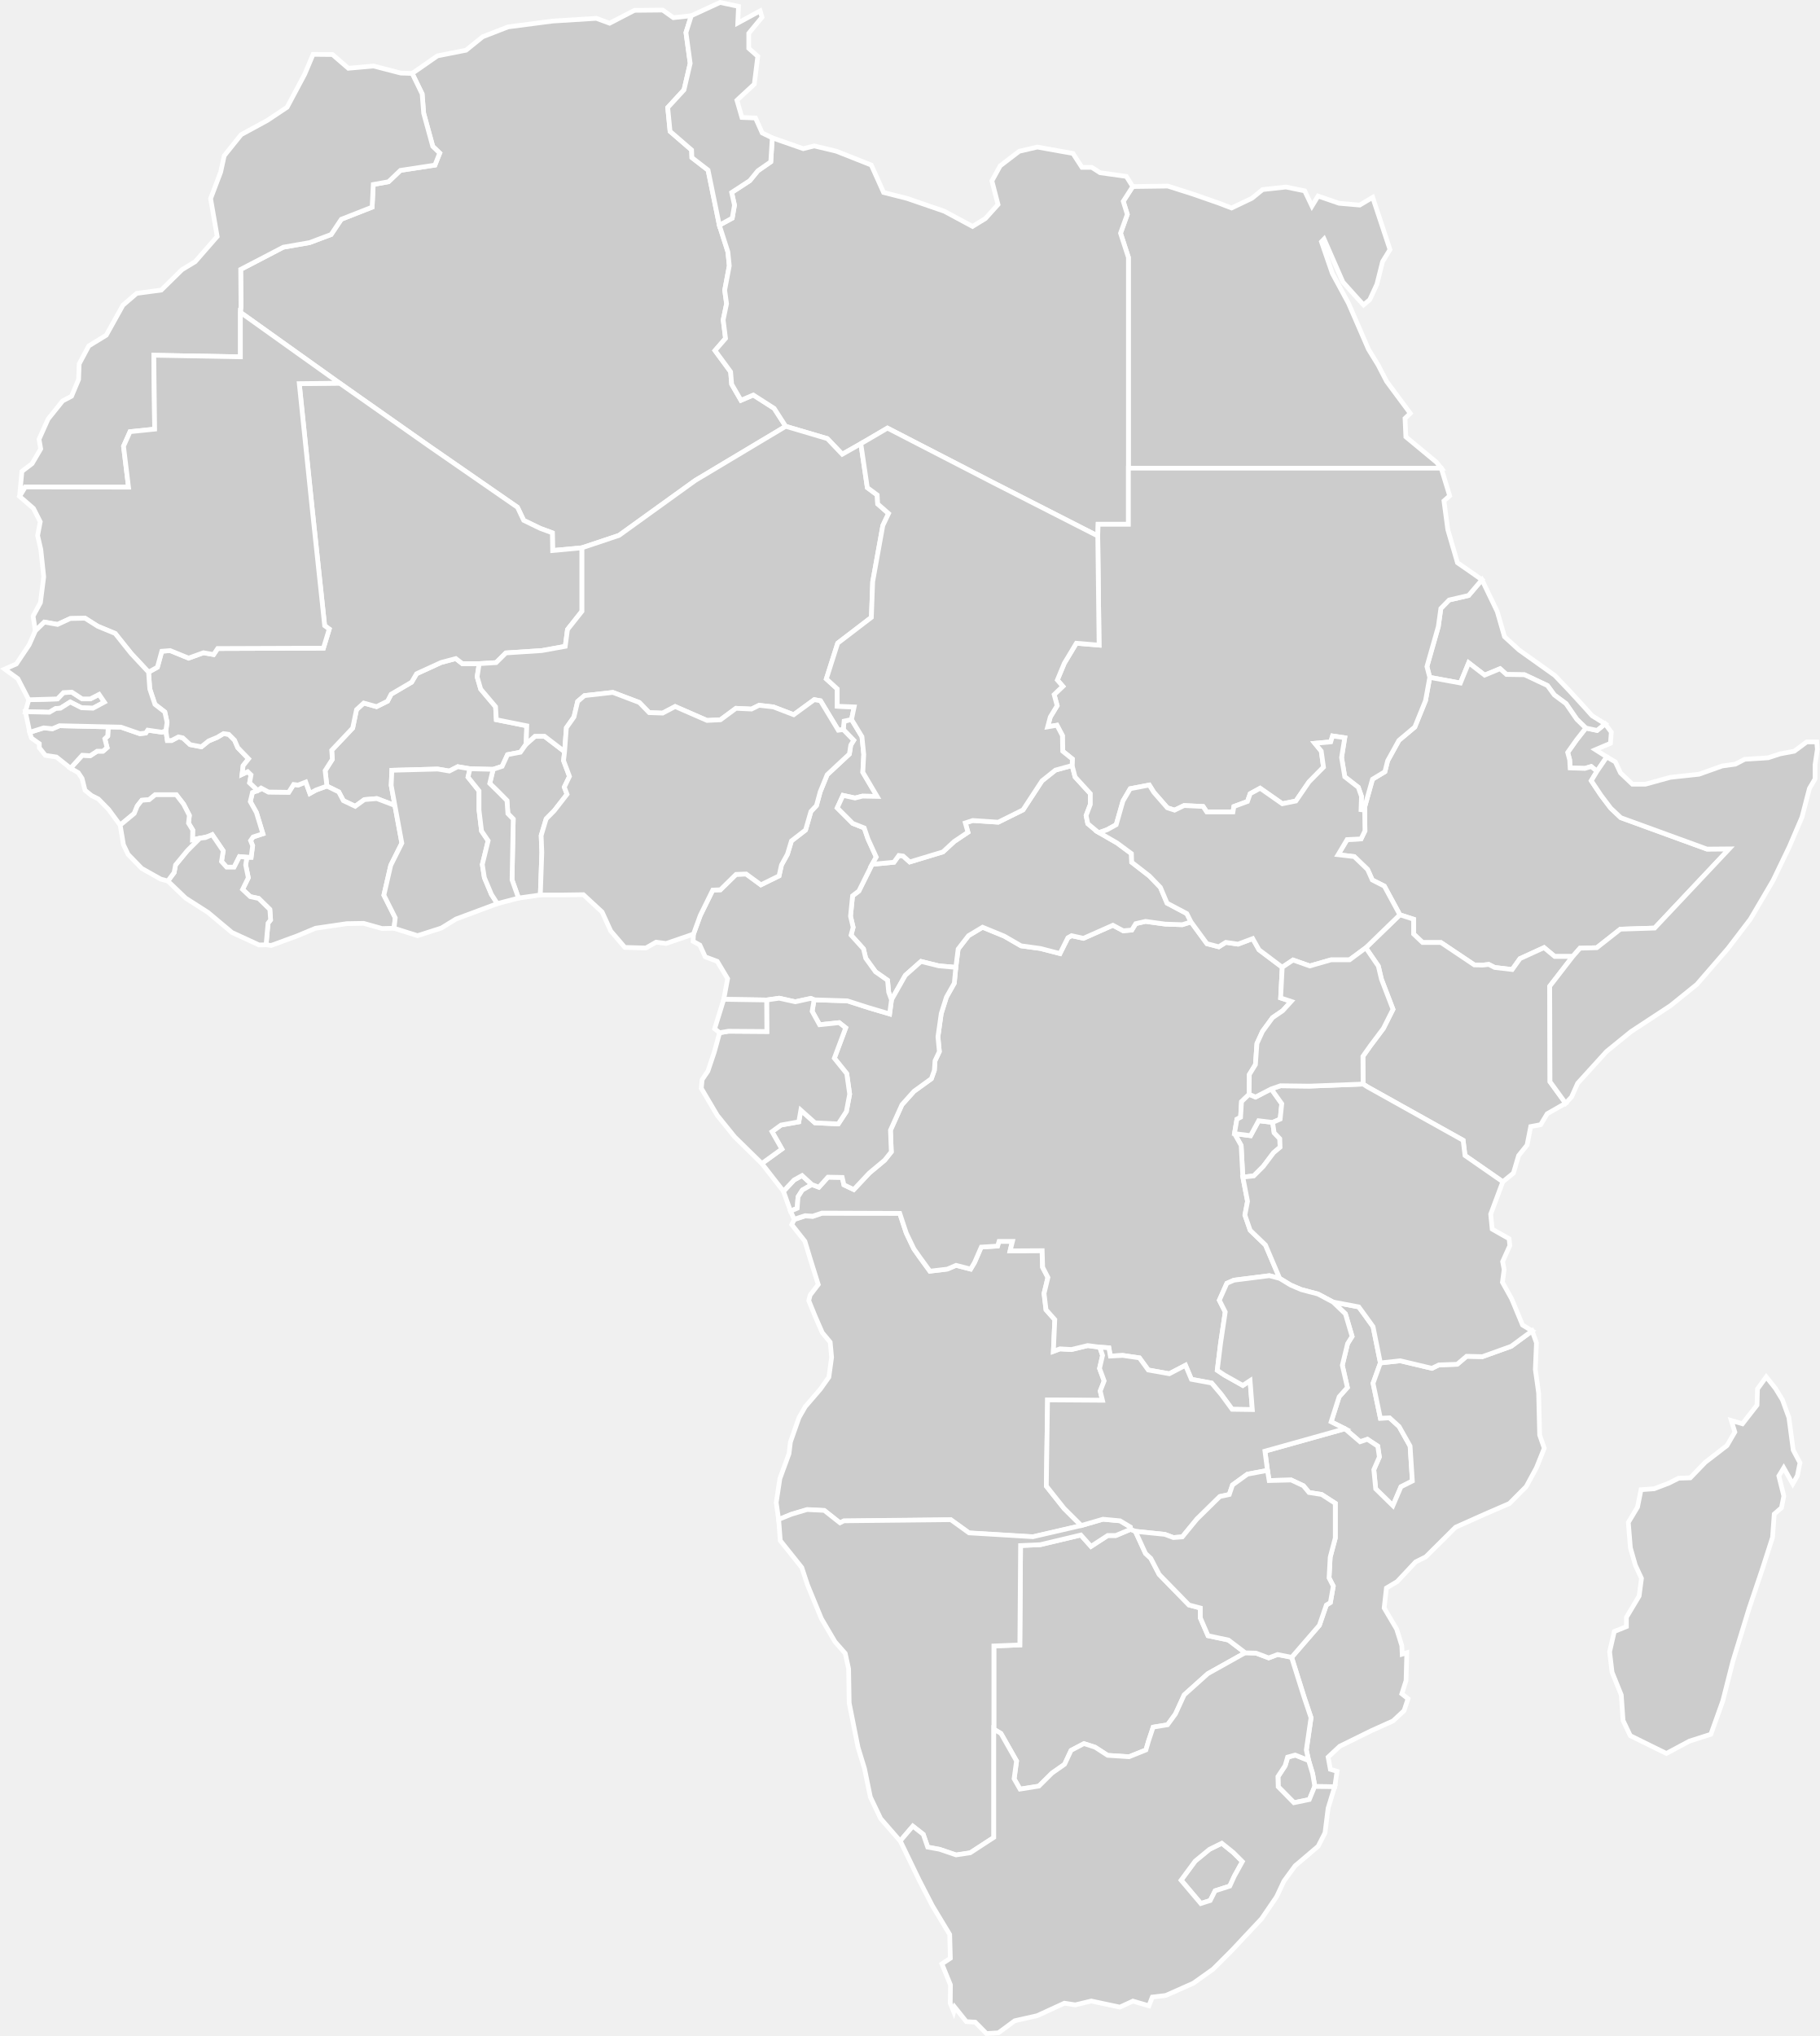
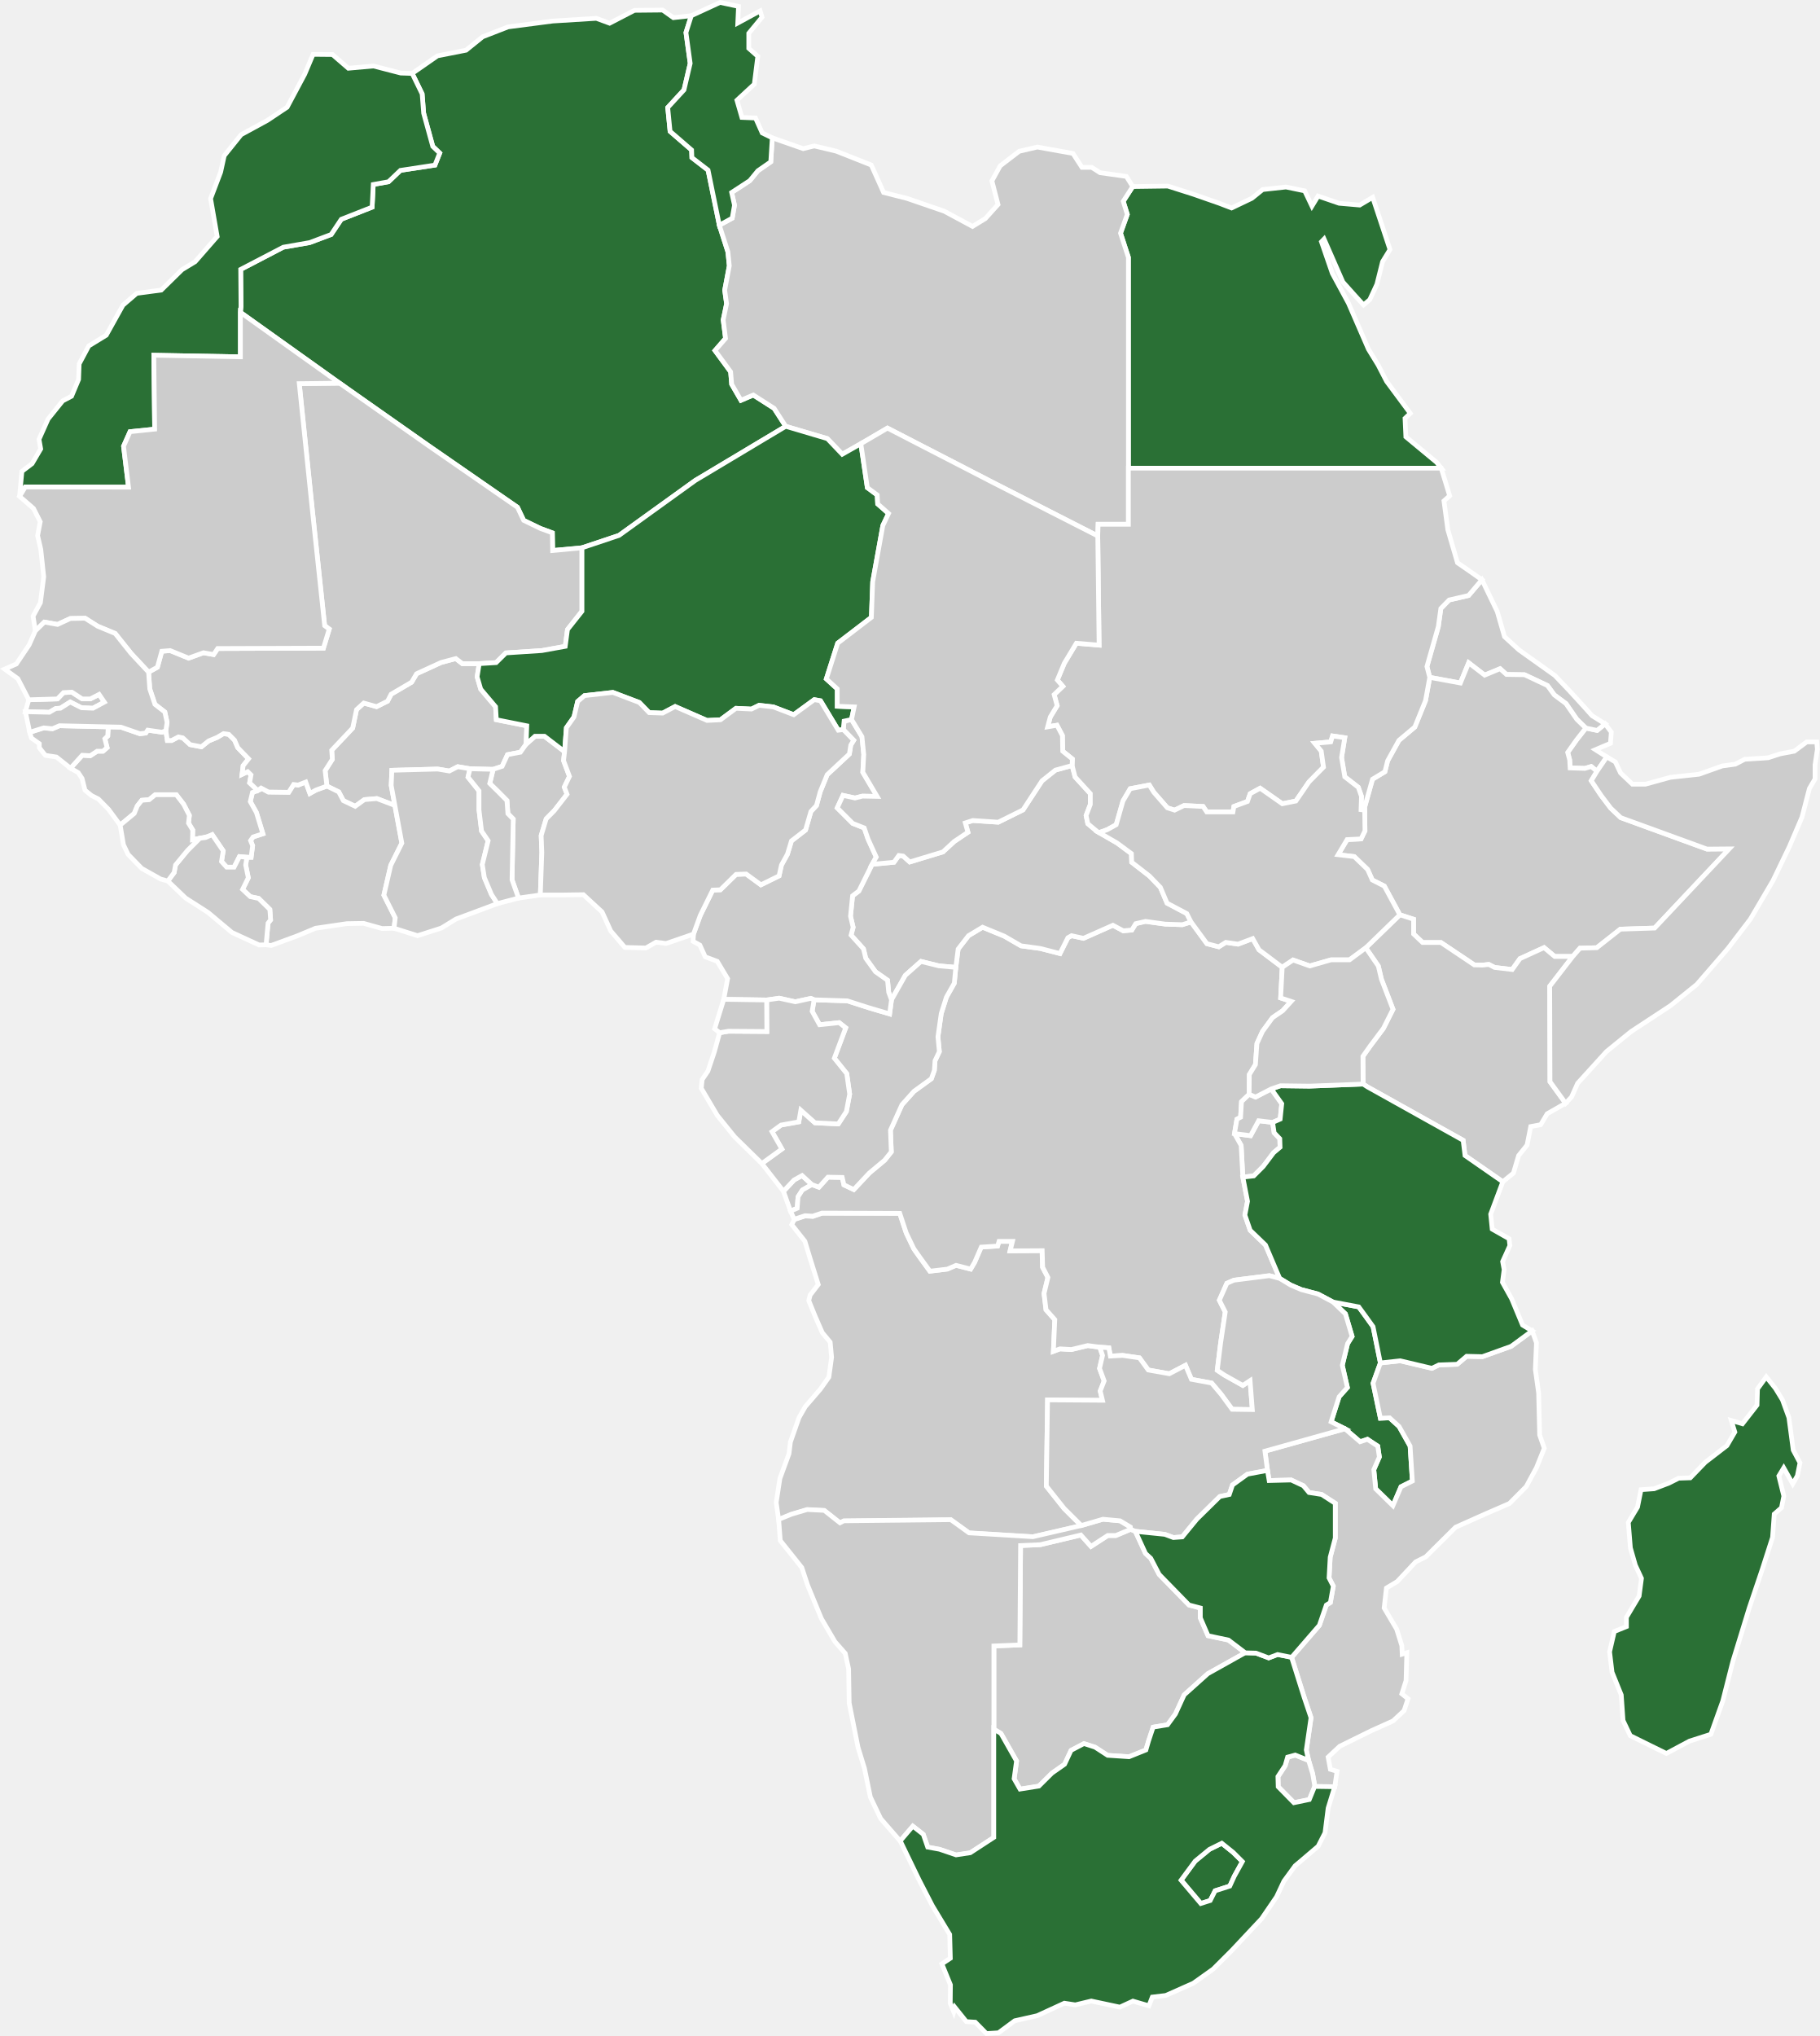
<svg xmlns="http://www.w3.org/2000/svg" id="Layer_2" data-name="Layer 2" viewBox="0 0 193.55 216.53">
  <defs>
    <style>
      .cls-1 {
        fill: #ccc;
        stroke: #fff;
        stroke-width: .5px;
+       }
+       .dinosaurs {
+         fill: #2a7035;
      }
    </style>
  </defs>
  <g id="Layer_1-2" data-name="Layer 1">
    <g>
      <path id="AO" class="cls-1" d="M95.7,129.04l.69,2.09.8,1.68.64.91,1.07,1.47,1.85-.23.93-.4,1.55.4.42-.7.7-1.64,1.74-.11.15-.49h1.43s-.24,1-.24,1l3.4-.02.05,1.77.57,1.09-.41,1.7.21,1.74.94,1.05-.15,3.37.69-.26,1.22.07,1.74-.42,1.28.17.3.88-.32,1.38.49,1.34-.42,1.07.24.99-5.84-.04-.13,9.16,1.89,2.38,1.83,1.82-5.15,1.19-6.79-.41-1.94-1.4-11.37.13-.42.21-1.67-1.32-1.82-.09-1.68.5-1.35.56-.26-1.83.39-2.55.97-2.65.15-1.24.91-2.59.67-1.17,1.61-1.87.9-1.27.29-2.11-.15-1.61-.84-1.01-.75-1.72-.69-1.69.15-.59.86-1.12-.85-2.72-.57-1.88-1.4-1.77.27-.54,1.16-.38.81.05.98-.34h8.27ZM84.79,128.5l-.71.3-.75-2.1,1.13-1.21.85-.47,1.05.96-1.02.59-.46.72-.09,1.21Z" />
      <path id="BF" class="cls-1" d="M42,85.66l-1.92-.73-1.32.11-.98.71-1.26-.6-.49-.93-1.26-.62-.19-1.64.77-1.21-.07-.96,2.23-2.36.41-1.96.77-.7,1.36.38,1.17-.58.38-.74,2.18-1.28.53-.9,2.62-1.2,1.55-.41.7.55h1.79s-.22,1.39-.22,1.39l.38,1.31,1.58,1.87.08,1.38,3.24.65-.07,1.95-.61.86-1.37.26-.57,1.24-.96.32-2.46-.06-1.3-.22-.9.46-1.24-.21-4.87.13-.07,1.61.39,2.13Z" />
      <path id="BI" class="cls-1" d="M132.19,125.19l-.18-3.37-.71-1.26,1.71.22.86-1.59,1.49.18.16,1.1.6.63.03.91-.69.58-1.1,1.46-1.01,1.01-1.16.13Z" />
      <path id="BJ" class="cls-1" d="M57.47,95.18l-2.32.33-.69-1.94.13-6.46-.57-.58-.1-1.39-.98-.99-.85-.83.36-1.5.96-.32.57-1.24,1.37-.26.61-.86.94-.83h1.01s2.14,1.63,2.14,1.63l-.11.95.63,1.68-.55,1.14.29.76-1.36,1.75-.86.87-.53,1.77.07,1.79-.16,4.53Z" />
      <path id="BW" class="cls-1" d="M121.84,165.21l.56.52.89,1.71,3.17,3.25,1.2.32v1.05s.83,1.9.83,1.9l2.17.46,1.79,1.36-3.97,2.22-2.52,2.26-.93,2.03-.84,1.15-1.53.25-.49,1.47-.29.96-1.79.72-2.28-.15-1.34-.86-1.18-.38-1.37.72-.69,1.48-1.33.93-1.4,1.39-2.01.32-.62-1.09.26-1.9-1.67-2.93-.75-.46v-8.86l2.76-.11.08-10.57,2.09-.09,4.32-1.03,1.08,1.21,1.78-1.15h.86s1.58-.67,1.58-.67l.5.22,1.08,2.35Z" />
      <path id="CD" class="cls-1" d="M136.38,102.87l-.17,3.26,1.12.37-.9.99-1.08.74-1.07,1.46-.59,1.29-.16,2.24-.65,1.06-.02,2.1-.81.78-.1,1.66-.39.21-.26,1.53.71,1.26.18,3.37.5,2.57-.28,1.46.56,1.62,1.63,1.57,1.51,3.55-1.1-.29-3.77.48-.75.33-.8,1.8.63,1.25-.5,3.35-.35,2.85.76.51,1.96,1.1.77-.51.24,3.08-2.15-.03-1.15-1.57-1.03-1.22-2.15-.4-.63-1.49-1.72.9-2.24-.4-.94-1.29-1.78-.26-1.31.07-.16-.88-.97-.07-1.28-.17-1.73.42-1.22-.07-.7.26.15-3.37-.93-1.05-.21-1.73.41-1.7-.56-1.09-.05-1.76-3.41.02.25-1.01h-1.43s-.15.5-.15.5l-1.74.11-.71,1.63-.42.71-1.55-.4-.92.4-1.86.22-1.07-1.47-.64-.91-.81-1.68-.69-2.09-8.27-.03-.99.33-.81-.05-1.16.38-.39-.87.71-.3.09-1.22.46-.72,1.02-.58.74.28.96-1.07,1.52.03.18.79,1.05.5,1.65-1.76,1.63-1.36.71-.89-.09-2.3,1.22-2.71,1.28-1.43,1.85-1.34.32-.89.07-1.02.46-.97-.15-1.58.35-2.47.55-1.74.84-1.49.16-1.68.25-1.95,1.1-1.42,1.5-.9,2.31.95,1.78,1.03,2.05.28,2.09.54.84-1.68.39-.22,1.27.28,3.13-1.39,1.1.59.91-.08.42-.68,1.04-.24,2.11.29,1.8.06.93-.29,1.69,2.31,1.26.33.75-.47,1.3.19,1.56-.59.67,1.19,2.47,1.86Z" />
      <path id="CF" class="cls-1" d="M92.76,91.92l2.32-.22.52-.72.46.06.7.63,3.53-1.07,1.19-1.1,1.47-.99-.28-.99.79-.26,2.71.18,2.64-1.31,2.02-3.09,1.43-1.14,1.77-.49.32,1.22,1.62,1.77v1.15l-.45,1.18.18.87.97.81,2.14,1.24,1.53,1.13.03.92,1.88,1.46,1.17,1.21.71,1.68,2.1,1.11.45.89-.93.29-1.8-.06-2.11-.29-1.04.24-.42.68-.91.08-1.1-.59-3.13,1.39-1.27-.28-.39.22-.84,1.68-2.09-.54-2.05-.28-1.78-1.03-2.31-.95-1.5.9-1.1,1.42-.25,1.95-1.8-.16-1.9-.47-1.67,1.48-1.47,2.6-.3-.81-.12-1.27-1.28-.9-1.04-1.44-.24-1-1.32-1.46.22-.83-.28-1.18.22-2.17.67-.51,1.41-2.84Z" />
      <path id="CG" class="cls-1" d="M86.36,125.98l-1.05-.96-.85.47-1.13,1.2-2.3-2.95,2.13-1.54-1.05-1.85.96-.7,1.89-.34.22-1.24,1.5,1.34,2.48.12.86-1.32.35-1.85-.31-2.18-1.32-1.64,1.21-3.23-.7-.55-2.08.22-.79-1.43.21-1.22,3.53.11,2.27.73,2.23.66.2-1.5,1.47-2.6,1.67-1.48,1.9.47,1.8.16-.16,1.68-.84,1.49-.55,1.74-.35,2.47.15,1.58-.46.97-.07,1.02-.32.89-1.85,1.34-1.28,1.43-1.22,2.71.09,2.3-.71.89-1.63,1.36-1.65,1.76-1.05-.5-.18-.79-1.52-.03-.96,1.07-.74-.28Z" />
      <path id="CI" class="cls-1" d="M41.91,98.72l-1.27.03-1.96-.55-1.79.03-3.33.49-1.94.81-2.78,1.02-.54-.07.21-2.3.27-.35-.08-1.11-1.19-1.17-.89-.19-.82-.77.61-1.24-.28-1.36.13-.82h.45l.16-1.23-.22-.54.27-.39,1.04-.34-.69-2.26-.65-1.16.23-.97.56-.21.36-.26.78.42,2.16.03.52-.83.48.06.81-.32.44,1.21.65-.36,1.16-.42,1.26.62.49.93,1.26.6.98-.71,1.32-.11,1.92.73.74,4.01-1.18,2.36-.73,3.17,1.21,2.41-.13,1.11Z" />
      <path id="CM" class="cls-1" d="M86.59,106.33l-.35-.15-1.66.36-1.71-.38-1.33.19-4.56-.07.41-2.2-1.1-1.84-1.28-.48-.57-1.25-.72-.4.04-.77.72-1.98,1.33-2.7.81-.03,1.67-1.64,1.07-.04,1.57,1.15,1.93-.95.26-1.16.63-1.14.43-1.42,1.5-1.16.57-1.97.59-.63.4-1.47.74-1.81,2.36-2.2.15-.95.31-.51-1.11-1.14.09-.9.79-.17,1.11,1.83.19,1.89-.1,1.89,1.52,2.57-1.56-.03-.79.2-1.28-.28-.61,1.33,1.65,1.65,1.22.48.4,1.17.88,1.93-.44.77-1.41,2.84-.67.51-.22,2.17.28,1.18-.22.83,1.32,1.46.24,1,1.04,1.44,1.28.9.12,1.27.3.81-.2,1.5-2.23-.66-2.27-.73-3.53-.11Z" />
      <path id="DJ" class="cls-1" d="M170.72,76.98l.66.88-.09,1.19-1.6.68,1.21.77-1.04,1.52-.62-.5-.67.2-1.57-.05-.05-.86-.21-.79.94-1.33.99-1.26,1.2.25.85-.7Z" />
-       <path id="DZ" class="cls-1" d="M83.57,45.34l-9.61,5.75-8.12,5.85-3.95,1.32-3.11.29-.03-1.88-1.3-.48-1.75-.85-.66-1.39-9.46-6.55-9.46-6.65-10.55-7.53.06-.61v-.21l-.03-3.75,4.53-2.36,2.8-.49,2.29-.86,1.08-1.62,3.28-1.29.12-2.41,1.62-.29,1.27-1.21,3.67-.56.51-1.28-.74-.71-.97-3.53-.16-2.05-1.06-2.18,2.69-1.87,3.04-.6,1.77-1.43,2.7-1.05,4.75-.62,4.64-.29,1.41.52,2.64-1.37,3-.03,1.14.81,1.91-.21-.57,1.79.45,3.28-.66,2.82-1.73,1.88.25,2.53,2.29,1.98.03.81,1.72,1.33,1.2,5.86.91,2.84.15,1.48-.49,2.59.2,1.44-.36,1.72.25,1.97-1.12,1.29,1.66,2.26.11,1.32.99,1.71,1.31-.56,2.22,1.42,1.23,1.91Z" />
-       <path id="EG" class="cls-1" d="M147.84,26.54l-.79,1.29-.6,2.4-.76,1.64-.66.56-.93-1.02-1.27-1.42-2-4.57-.28.29,1.16,3.37,1.72,3.18,2.12,4.88,1.03,1.68.9,1.74,2.52,3.4-.56.53.09,1.97,3.27,2.71.49.62h-33.27v-22.41l-.84-2.58.72-2-.43-1.39,1.01-1.57,3.73-.05,2.7.86,2.78.97,1.3.5,2.16-1.03,1.15-.93,2.48-.27,1.99.41.77,1.62.65-1.07,2.24.77,2.19.19,1.38-.82,1.84,5.55Z" />
+       <path id="DZ" class="cls-1 dinosaurs" d="M83.57,45.34l-9.61,5.75-8.12,5.85-3.95,1.32-3.11.29-.03-1.88-1.3-.48-1.75-.85-.66-1.39-9.46-6.55-9.46-6.65-10.55-7.53.06-.61v-.21l-.03-3.75,4.53-2.36,2.8-.49,2.29-.86,1.08-1.62,3.28-1.29.12-2.41,1.62-.29,1.27-1.21,3.67-.56.51-1.28-.74-.71-.97-3.53-.16-2.05-1.06-2.18,2.69-1.87,3.04-.6,1.77-1.43,2.7-1.05,4.75-.62,4.64-.29,1.41.52,2.64-1.37,3-.03,1.14.81,1.91-.21-.57,1.79.45,3.28-.66,2.82-1.73,1.88.25,2.53,2.29,1.98.03.81,1.72,1.33,1.2,5.86.91,2.84.15,1.48-.49,2.59.2,1.44-.36,1.72.25,1.97-1.12,1.29,1.66,2.26.11,1.32.99,1.71,1.31-.56,2.22,1.42,1.23,1.91Z" />
+       <path id="EG" class="cls-1 dinosaurs" d="M147.84,26.54l-.79,1.29-.6,2.4-.76,1.64-.66.56-.93-1.02-1.27-1.42-2-4.57-.28.29,1.16,3.37,1.72,3.18,2.12,4.88,1.03,1.68.9,1.74,2.52,3.4-.56.53.09,1.97,3.27,2.71.49.62h-33.27v-22.41l-.84-2.58.72-2-.43-1.39,1.01-1.57,3.73-.05,2.7.86,2.78.97,1.3.5,2.16-1.03,1.15-.93,2.48-.27,1.99.41.77,1.62.65-1.07,2.24.77,2.19.19,1.38-.82,1.84,5.55Z" />
      <path id="ER" class="cls-1" d="M168.67,77.43l-.96-.93-1.15-1.67-1.24-.92-.73-1-2.44-1.15-1.92-.03-.68-.61-1.64.68-1.7-1.31-.88,2.15-3.26-.6-.3-1.15,1.21-4.25.27-1.93.88-.9,2.07-.48,1.42-1.67,1.63,3.38.77,2.67,1.54,1.41,3.82,2.72,1.56,1.64,1.52,1.66.88.98,1.38.86-.85.7-1.2-.25Z" />
      <path id="ET" class="cls-1" d="M156.21,70.49l1.7,1.31,1.64-.68.68.61,1.92.03,2.44,1.15.73,1,1.24.92,1.15,1.67.96.93-.99,1.26-.94,1.33.21.79.05.86,1.57.05.67-.2.62.5-.61,1.01,1.04,1.56,1.03,1.36,1.07,1.01,9.17,3.34,2.36-.02-7.93,8.42-3.65.12-2.5,1.97-1.79.05-.77.88h-1.92l-1.13-.94-2.56,1.17-.83,1.16-1.87-.22-.62-.32-.66.07-.88-.02-3.55-2.38h-1.95l-.96-.91v-1.57l-1.46-.47-1.65-3.05-1.28-.65-.5-1.12-1.42-1.37-1.72-.2.96-1.61,1.48-.07.42-.86-.03-2.53.83-2.96,1.32-.8.29-1.16,1.2-2.17,1.69-1.42,1.14-2.81.45-2.47,3.26.6.88-2.15Z" />
      <path id="GA" class="cls-1" d="M81.03,123.74l-2.88-2.82-1.86-2.3-1.7-2.88.09-.92.61-.9.68-2.02.57-2.07.95-.16,4.07.03-.02-3.35,1.33-.19,1.71.38,1.66-.36.35.15-.21,1.22.79,1.43,2.08-.22.7.55-1.21,3.23,1.32,1.64.31,2.18-.35,1.85-.86,1.32-2.48-.12-1.5-1.34-.22,1.24-1.89.34-.96.7,1.05,1.85-2.13,1.54Z" />
      <path id="GH" class="cls-1" d="M52.9,96.1l-4.4,1.64-1.56.96-2.53.81-2.5-.79.13-1.11-1.21-2.41.73-3.17,1.18-2.36-.74-4.01-.39-2.13.07-1.61,4.87-.13,1.24.21.9-.46,1.3.22-.21.89,1.17,1.46v2.05l.27,2.22.7,1.03-.62,2.53.22,1.4.75,1.78.63.98Z" />
      <path id="GM" class="cls-1" d="M2.7,75.69l.36-1.27,3.05-.09.64-.67.89-.05,1.1.71h.87s.93-.47.93-.47l.56.82-1.21.65-1.22-.05-1.2-.61-1.04.66-.5.03-.68.4-2.55-.06Z" />
      <path id="GN" class="cls-1" d="M26.26,91.17l-.79-.07-.57,1.13h-.8s-.54-.61-.54-.61l.18-1.13-1.17-1.72-.73.31-.6.07-.77.16.03-1.03-.45-.74.09-.82-.61-1.19-.78-1.01h-2.24l-.65.53-.78.06-.48.61-.32.79-1.5,1.24-1.23-1.67-1.09-1.11-.72-.36-.7-.57-.31-1.25-.41-.62-.82-.47,1.25-1.38.85.05.73-.48h.62l.44-.38-.24-.94.31-.3.05-.97,1.35.03,2.02.7.62-.07.21-.31,1.52.22.41-.16.16,1.05h.45s.73-.39.73-.39l.46.1.78.72,1.2.23.77-.62.91-.38.67-.4.56.08.62.62.34.79,1.15,1.19-.58.73-.11.92.6-.28.35.34-.15.84.86.82-.56.21-.23.97.65,1.16.69,2.26-1.04.34-.27.39.22.54-.16,1.23h-.45Z" />
      <path id="GQ" class="cls-1" d="M76.54,109.83l-.53-.42.97-3.13,4.56.07.02,3.35-4.07-.03-.95.16Z" />
      <path id="GW" class="cls-1" d="M7.5,81.7l-1.5-1.19-1.18-.18-.64-.81v-.43s-.84-.6-.84-.6l-.18-.61,1.49-.47.93.09.75-.32,5.18.12-.05.97-.31.3.24.94-.44.38h-.62l-.73.48-.85-.05-1.25,1.38Z" />
      <path id="KE" class="cls-1" d="M164.86,115.04l1.66,2.29-1.96,1.12-.69,1.16-1.06.2-.39,1.97-.9,1.12-.55,1.86-1.13.92-4.02-2.79-.2-1.62-10.16-5.67-.48-.31-.02-2.95.8-1.13,1.38-1.84,1.02-2.03-1.23-3.2-.33-1.4-1.33-1.94,1.72-1.67,1.9-1.84,1.46.47v1.57l.96.91h1.95l3.55,2.38.88.02.66-.07.62.32,1.87.22.83-1.16,2.56-1.17,1.13.94h1.92l-2.45,3.17.03,10.15Z" />
      <path id="LR" class="cls-1" d="M28.3,100.48l-.74.02-2.89-1.33-2.54-2.13-2.39-1.53-1.89-1.81.67-.9.15-.81,1.26-1.53,1.31-1.31.6-.07.73-.31,1.17,1.72-.18,1.13.54.6h.8s.57-1.12.57-1.12l.79.07-.13.82.28,1.36-.61,1.24.82.77.89.19,1.19,1.17.08,1.11-.27.35-.21,2.3Z" />
-       <path id="LS" class="cls-1" d="M131.17,197.01l.98.96-.86,1.56-.48,1.05-1.56.5-.52,1.04-1,.32-2.1-2.49,1.49-2.03,1.52-1.25,1.31-.64,1.22.98Z" />
+       <path id="LS" class="cls-1 dinosaurs" d="M131.17,197.01l.98.96-.86,1.56-.48,1.05-1.56.5-.52,1.04-1,.32-2.1-2.49,1.49-2.03,1.52-1.25,1.31-.64,1.22.98Z" />
      <path id="LY" class="cls-1" d="M91.56,47.19l-1.98,1.12-1.58-1.66-4.43-1.31-1.23-1.91-2.22-1.42-1.31.56-.99-1.71-.11-1.32-1.66-2.26,1.12-1.29-.25-1.97.36-1.72-.2-1.44.49-2.59-.15-1.48-.91-2.84,1.37-.75.24-1.38-.3-1.35,1.93-1.26.86-1.05,1.37-.95.16-2.55,3.29,1.15,1.18-.29,2.34.56,3.72,1.47,1.31,2.92,2.52.64,3.95,1.36,2.99,1.61,1.37-.84,1.34-1.49-.65-2.51.88-1.6,2.02-1.55,1.93-.45,3.79.68.96,1.48h1.04s.89.57.89.57l2.79.39.68,1.08-1.01,1.57.43,1.39-.72,2,.84,2.58v28.37h-3.22s-.04,1.25-.04,1.25l-11.18-5.7-11.19-5.77-2.83,1.66Z" />
-       <path id="MA" class="cls-1" d="M46.03,15.57l-.97-3.53-.16-2.05-1.06-2.18-1.22-.04-2.9-.75-2.67.24-1.69-1.46-2.06-.02-.89,2.11-1.87,3.51-2.08,1.39-2.81,1.53-1.8,2.24-.38,1.74-1.07,2.82.7,4.03-2.34,2.68-1.4.85-2.21,2.17-2.61.35-1.41,1.21-.05.04-1.78,3.2-1.86,1.14-1.02,1.91-.06,1.65-.75,1.79-.94.49-1.56,1.94-.96,2.15.18,1.02-.92,1.57-1.08.82-.13,1.39-.12,1.27.61-1,10.98.02-.53-4.35.69-1.55,2.62-.27-.09-7.86,9.21.17v-4.73l.06-.61v-.21l-.03-3.75,4.53-2.36,2.8-.49,2.29-.86,1.08-1.62,3.28-1.29.12-2.41,1.62-.29,1.27-1.21,3.67-.56.51-1.28-.74-.71Z" />
-       <path id="MG" class="cls-1" d="M188.84,147.66l.74,1.21.69,1.89.46,3.46.72,1.35-.28,1.38-.49.86-.96-1.7-.52.86.53,2.14-.25,1.24-.77.67-.18,2.48-1.1,3.42-1.38,4.09-1.74,5.67-1.07,4.21-1.27,3.55-2.28.73-2.45,1.31-1.61-.79-2.23-1.1-.77-1.62-.19-2.71-.98-2.42-.26-2.17.5-2.16,1.29-.52v-.99s1.35-2.26,1.35-2.26l.25-1.88-.65-1.4-.53-1.85-.22-2.7.98-1.63.37-1.85,1.4-.1,1.57-.6,1.03-.52,1.24-.04,1.59-1.65,2.31-1.78.84-1.44-.38-1.23,1.19.35,1.55-1.99.05-1.72.93-1.28.98,1.23Z" />
+       <path id="MA" class="cls-1 dinosaurs" d="M46.03,15.57l-.97-3.53-.16-2.05-1.06-2.18-1.22-.04-2.9-.75-2.67.24-1.69-1.46-2.06-.02-.89,2.11-1.87,3.51-2.08,1.39-2.81,1.53-1.8,2.24-.38,1.74-1.07,2.82.7,4.03-2.34,2.68-1.4.85-2.21,2.17-2.61.35-1.41,1.21-.05.04-1.78,3.2-1.86,1.14-1.02,1.91-.06,1.65-.75,1.79-.94.49-1.56,1.94-.96,2.15.18,1.02-.92,1.57-1.08.82-.13,1.39-.12,1.27.61-1,10.98.02-.53-4.35.69-1.55,2.62-.27-.09-7.86,9.21.17v-4.73l.06-.61v-.21l-.03-3.75,4.53-2.36,2.8-.49,2.29-.86,1.08-1.62,3.28-1.29.12-2.41,1.62-.29,1.27-1.21,3.67-.56.51-1.28-.74-.71Z" />
+       <path id="MG" class="cls-1 dinosaurs" d="M188.84,147.66l.74,1.21.69,1.89.46,3.46.72,1.35-.28,1.38-.49.86-.96-1.7-.52.86.53,2.14-.25,1.24-.77.67-.18,2.48-1.1,3.42-1.38,4.09-1.74,5.67-1.07,4.21-1.27,3.55-2.28.73-2.45,1.31-1.61-.79-2.23-1.1-.77-1.62-.19-2.71-.98-2.42-.26-2.17.5-2.16,1.29-.52v-.99s1.35-2.26,1.35-2.26l.25-1.88-.65-1.4-.53-1.85-.22-2.7.98-1.63.37-1.85,1.4-.1,1.57-.6,1.03-.52,1.24-.04,1.59-1.65,2.31-1.78.84-1.44-.38-1.23,1.19.35,1.55-1.99.05-1.72.93-1.28.98,1.23Z" />
      <path id="ML" class="cls-1" d="M15.8,71.48l.94-.52.47-1.7.89-.07,1.96.8,1.58-.57,1.08.19.43-.64,11.25-.04.62-2.03-.49-.36-1.35-12.68-1.35-13.06,4.29-.05,9.46,6.65,9.46,6.55.66,1.39,1.75.85,1.3.48.03,1.88,3.11-.29v6.75s-1.53,1.94-1.53,1.94l-.24,1.79-2.49.45-3.82.25-1.04,1.03-1.8.11h-1.79s-.7-.54-.7-.54l-1.55.41-2.62,1.2-.53.9-2.18,1.28-.38.74-1.17.58-1.36-.38-.77.7-.41,1.96-2.23,2.36.07.96-.77,1.21.19,1.64-1.16.42-.65.36-.44-1.21-.81.32-.48-.06-.52.83-2.16-.03-.78-.42-.36.26-.86-.82.15-.84-.35-.34-.6.28.11-.92.58-.73-1.15-1.19-.34-.79-.62-.62-.56-.08-.67.4-.91.38-.77.62-1.2-.23-.78-.72-.46-.1-.73.38h-.45s-.16-1.04-.16-1.04l.13-.89-.24-1.1-1.05-.81-.55-1.64-.13-1.79Z" />
      <path id="MR" class="cls-1" d="M15.8,71.48l-1.85-1.98-1.7-2.13-1.86-.77-1.34-.85-1.57.03-1.36.63-1.4-.25-.96.93-.24-1.56.78-1.44.35-2.75-.31-2.91-.34-1.47.28-1.47-.72-1.42-1.48-1.28.61-1,10.98.02-.53-4.35.69-1.55,2.62-.27-.09-7.86,9.21.17v-4.73l10.55,7.53-4.29.05,1.35,13.06,1.35,12.68.49.36-.62,2.03-11.25.04-.43.64-1.08-.19-1.58.57-1.96-.8-.89.07-.47,1.7-.94.52Z" />
-       <path id="MW" class="cls-1" d="M146.82,144.95l-.78,2.16.78,3.72.98-.04,1.01.92,1.17,2.08.24,3.72-1.21.61-.86,2.01-1.83-1.79-.2-2.04.59-1.35-.17-1.15-1.1-.73-.78.26-1.61-1.38-1.47-.74.85-2.66.88-.99-.54-2.36.56-2.3.48-.77-.71-2.4-1.32-1.26,2.74.52.57.78.95,1.32.78,3.86Z" />
+       <path id="MW" class="cls-1 dinosaurs" d="M146.82,144.95l-.78,2.16.78,3.72.98-.04,1.01.92,1.17,2.08.24,3.72-1.21.61-.86,2.01-1.83-1.79-.2-2.04.59-1.35-.17-1.15-1.1-.73-.78.26-1.61-1.38-1.47-.74.85-2.66.88-.99-.54-2.36.56-2.3.48-.77-.71-2.4-1.32-1.26,2.74.52.57.78.95,1.32.78,3.86Z" />
      <path id="MZ" class="cls-1" d="M146.82,144.95l2.11-.23,3.37.8.74-.36,1.95-.07,1-.85,1.68.04,3.06-1.1,2.23-1.64.46,1.27-.12,2.83.35,2.5.11,4.48.49,1.4-.83,2.07-1.09,2.01-1.79,1.8-2.56,1.11-3.16,1.41-3.17,3.15-1.08.54-1.96,2.09-1.15.69-.24,2.12,1.33,2.25.55,1.76.04.9.49-.15-.08,2.96-.45,1.41.66.52-.42,1.27-1.17,1.09-2.31,1.04-3.37,1.66-1.23,1.15.24,1.3.71.21-.24,1.64-2.12-.02-.24-1.38-.42-1.39-.24-1.11.5-3.43-.73-2.17-1.34-4.26,2.95-3.41.74-2.15.43-.27.31-1.74-.45-.88.12-2.2.55-2.04v-3.69s-1.46-.94-1.46-.94l-1.34-.21-.6-.72-1.3-.61-2.34.06-.18-1.08-.27-2.05,8.51-2.38,1.61,1.38.78-.26,1.1.73.17,1.15-.59,1.35.2,2.04,1.83,1.79.86-2.01,1.21-.61-.24-3.72-1.17-2.08-1.01-.92-.98.04-.78-3.72.78-2.16Z" />
      <path id="NA" class="cls-1" d="M95.75,195.8l-2.08-2.39-1.1-2.3-.62-3.03-.69-2.25-.94-4.72-.06-3.63-.36-1.64-1.09-1.24-1.45-2.47-1.47-3.57-.61-1.85-2.29-2.87-.17-2.25,1.35-.55,1.68-.5,1.82.09,1.67,1.32.42-.21,11.37-.12,1.94,1.4,6.79.41,5.15-1.19,2.3-.67,1.82.17,1.1.66.03.24-1.58.66h-.86s-1.78,1.16-1.78,1.16l-1.08-1.21-4.32,1.03-2.09.09-.08,10.57-2.76.11v20.38s-2.51,1.63-2.51,1.63l-1.5.23-1.77-.6-1.26-.23-.47-1.36-1.11-.87-1.34,1.57Z" />
-       <path id="NE" class="cls-1" d="M55.96,79.14l.07-1.95-3.24-.65-.08-1.38-1.58-1.87-.38-1.31.22-1.4,1.8-.11,1.04-1.03,3.82-.25,2.49-.45.24-1.79,1.54-1.94v-6.75s3.94-1.32,3.94-1.32l8.12-5.85,9.61-5.75,4.43,1.31,1.58,1.66,1.98-1.12.69,4.67,1.05.78.05.95,1.16,1.02-.61,1.28-1.08,5.98-.14,3.79-3.58,2.74-1.21,3.8,1.17,1.06v1.85s1.79.07,1.79.07l-.28,1.34-.79.17-.09.9-.53.07-1.89-3.13-.66-.12-2.19,1.6-2.17-.83-1.51-.17-.81.4-1.65-.08-1.65,1.22-1.43.07-3.39-1.48-1.33.7-1.43-.05-1.05-1.08-2.82-1.07-3.01.34-.73.62-.39,1.65-.81,1.15-.19,2.54-2.14-1.64h-1.01s-.94.84-.94.84Z" />
+       <path id="NE" class="cls-1 dinosaurs" d="M55.96,79.14l.07-1.95-3.24-.65-.08-1.38-1.58-1.87-.38-1.31.22-1.4,1.8-.11,1.04-1.03,3.82-.25,2.49-.45.24-1.79,1.54-1.94v-6.75s3.94-1.32,3.94-1.32l8.12-5.85,9.61-5.75,4.43,1.31,1.58,1.66,1.98-1.12.69,4.67,1.05.78.05.95,1.16,1.02-.61,1.28-1.08,5.98-.14,3.79-3.58,2.74-1.21,3.8,1.17,1.06v1.85s1.79.07,1.79.07l-.28,1.34-.79.17-.09.9-.53.07-1.89-3.13-.66-.12-2.19,1.6-2.17-.83-1.51-.17-.81.4-1.65-.08-1.65,1.22-1.43.07-3.39-1.48-1.33.7-1.43-.05-1.05-1.08-2.82-1.07-3.01.34-.73.62-.39,1.65-.81,1.15-.19,2.54-2.14-1.64h-1.01s-.94.84-.94.84Z" />
      <path id="NG" class="cls-1" d="M73.76,99.34l-2.91,1-1.07-.14-1.08.62-2.24-.06-1.5-1.75-.92-2.02-1.99-1.84-2.11.03h-2.47l.16-4.53-.07-1.79.53-1.77.86-.87,1.36-1.75-.29-.76.55-1.14-.63-1.68.11-.95.19-2.54.81-1.15.39-1.65.73-.62,3.01-.34,2.82,1.07,1.05,1.08,1.43.05,1.33-.7,3.39,1.48,1.43-.07,1.65-1.22,1.65.08.81-.4,1.51.17,2.17.83,2.19-1.6.66.12,1.89,3.13.53-.07,1.11,1.14-.31.51-.15.95-2.36,2.2-.74,1.81-.4,1.47-.59.63-.57,1.97-1.5,1.16-.43,1.42-.63,1.14-.26,1.16-1.93.95-1.57-1.15-1.07.04-1.67,1.64-.81.03-1.33,2.7-.72,1.98Z" />
      <path id="RW" class="cls-1" d="M135.21,115.81l1.12,1.57-.17,1.64-.8.35-1.49-.18-.86,1.59-1.71-.22.26-1.53.39-.21.1-1.66.81-.78.68.29,1.67-.86Z" />
      <path id="SD" class="cls-1" d="M145.15,86.16l-.39-.05.05-1.41-.34-.97-1.44-1.12-.34-2.05.34-2.1-1.3-.19-.19.63-1.69.15.68.83.24,1.71-1.54,1.56-1.4,2.04-1.44.29-2.36-1.65-1.06.58-.29.83-1.44.53-.1.58h-2.79l-.39-.58-2.02-.1-1.01.49-.77-.25-1.44-1.65-.48-.77-2.03.39-.77,1.31-.72,2.52-.96.53-.86.31-.23-.14-.97-.81-.18-.87.45-1.18v-1.15l-1.62-1.77-.32-1.22.03-.69-1.03-.83-.03-1.66-.58-1.1-.99.17.28-1.05.73-1.2-.32-1.18.92-.88-.58-.67.74-1.78,1.28-2.13,2.42.2-.14-11.61.04-1.24h3.22v-5.97h33.27l.9,2.94-.61.54.41,3.06,1.03,3.52,1.06.73,1.54,1.08-1.42,1.67-2.07.48-.88.9-.27,1.93-1.21,4.25.3,1.15-.45,2.47-1.14,2.81-1.69,1.42-1.2,2.17-.29,1.16-1.32.8-.83,2.96v.33Z" />
      <path id="SL" class="cls-1" d="M17.85,93.7l-.76-.21-2.01-1.13-1.46-1.5-.49-1.03-.35-2.08,1.5-1.24.32-.79.48-.61.78-.06.65-.53h2.24l.78,1.01.61,1.19-.09.82.45.74-.03,1.03.77-.16-1.31,1.31-1.26,1.53-.15.81-.67.9Z" />
      <path id="SN" class="cls-1" d="M3.06,74.42l-1.16-2.24-1.4-1.02,1.24-.55,1.36-2.03.66-1.49.96-.93,1.4.25,1.36-.63,1.57-.03,1.34.85,1.86.77,1.7,2.13,1.85,1.98.13,1.79.55,1.64,1.05.81.24,1.1-.13.89-.41.16-1.52-.22-.21.31-.62.07-2.02-.7-1.35-.03-5.18-.12-.75.32-.93-.09-1.49.47-.46-2.19,2.55.06.68-.4.5-.03,1.04-.66,1.2.61,1.22.05,1.21-.65-.56-.82-.93.48h-.87s-1.1-.72-1.1-.72l-.89.05-.64.67-3.05.09Z" />
      <path id="SO" class="cls-1" d="M193.3,79.69l-.07-.79h-1.06s-1.33.99-1.33.99l-1.49.28-1.29.42-.89.06-1.6.1-1,.52-1.39.19-2.47.88-3.05.33-2.65.73h-1.39s-1.26-1.2-1.26-1.2l-.55-1.17-.91-.53-1.04,1.52-.61,1.01,1.04,1.56,1.03,1.36,1.07,1.01,9.17,3.34,2.36-.02-7.93,8.42-3.65.12-2.5,1.97-1.79.05-.77.88-2.45,3.17.03,10.15,1.66,2.29.63-.66.65-1.46,3.07-3.38,2.61-2.12,4.2-2.76,2.8-2.26,3.3-3.81,2.39-3.13,2.41-4.1,1.73-3.59,1.35-3.15.79-3.05.6-1.02v-1.5s.25-1.65.25-1.65Z" />
      <path id="SS" class="cls-1" d="M145.15,86.16l.03,2.2-.42.86-1.48.07-.96,1.61,1.72.2,1.42,1.37.5,1.12,1.28.65,1.65,3.05-1.9,1.84-1.72,1.67-1.73,1.28h-1.97l-2.26.65-1.78-.63-1.15.77-2.47-1.86-.67-1.19-1.56.59-1.3-.19-.75.47-1.26-.33-1.69-2.31-.45-.89-2.1-1.11-.71-1.68-1.17-1.21-1.88-1.46-.03-.92-1.53-1.13-1.91-1.1.86-.31.96-.53.72-2.52.77-1.31,2.03-.39.48.77,1.44,1.65.77.25,1.01-.49,2.02.1.39.58h2.79l.1-.58,1.44-.53.29-.83,1.06-.58,2.36,1.65,1.44-.29,1.4-2.04,1.54-1.56-.24-1.71-.68-.83,1.69-.15.19-.63,1.3.19-.34,2.1.34,2.05,1.44,1.12.34.97-.05,1.41.39.05Z" />
      <path id="SZ" class="cls-1" d="M139.85,190l-.57,1.39-1.64.33-1.68-1.69-.02-1.08.76-1.17.27-.9.81-.22,1.41.57.42,1.39.24,1.38Z" />
      <path id="TD" class="cls-1" d="M90.57,76.52l.28-1.34-1.8-.07v-1.85s-1.16-1.06-1.16-1.06l1.21-3.8,3.58-2.74.14-3.79,1.08-5.98.61-1.28-1.16-1.02-.05-.95-1.05-.78-.69-4.67,2.83-1.66,11.19,5.77,11.18,5.7.14,11.61-2.42-.2-1.28,2.13-.74,1.78.58.67-.92.88.32,1.18-.73,1.2-.28,1.05.99-.17.58,1.1.03,1.66,1.03.83-.03.69-1.77.49-1.43,1.14-2.02,3.09-2.64,1.31-2.71-.18-.79.26.28.99-1.47.99-1.19,1.1-3.53,1.07-.7-.63-.46-.06-.52.72-2.32.22.44-.77-.88-1.93-.4-1.17-1.22-.48-1.65-1.65.61-1.33,1.28.28.79-.2,1.56.03-1.52-2.57.1-1.89-.19-1.89-1.11-1.83Z" />
      <path id="TG" class="cls-1" d="M55.15,95.51l-2.25.59-.63-.98-.75-1.78-.22-1.4.62-2.53-.7-1.03-.27-2.22v-2.05l-1.17-1.46.21-.89,2.46.06-.36,1.5.85.83.98.99.1,1.39.57.58-.13,6.46.69,1.94Z" />
-       <path id="TN" class="cls-1" d="M76.51,23.95l-1.2-5.86-1.72-1.33-.03-.81-2.29-1.98-.25-2.53,1.73-1.88.66-2.82-.45-3.28.57-1.79,3.06-1.41,1.96.42-.08,1.77,2.38-1.29.2.67-1.41,1.71v1.6s.96.85.96.85l-.37,2.96-1.85,1.71.53,1.83,1.45.06.71,1.59,1.07.52-.16,2.55-1.37.95-.86,1.05-1.93,1.26.3,1.35-.24,1.38-1.37.75Z" />
-       <path id="TZ" class="cls-1" d="M144.98,115.29l.48.31,10.16,5.67.2,1.62,4.02,2.79-1.29,3.45.16,1.59,1.8,1.02.08.73-.77,1.7.16.85-.18,1.35.98,1.76,1.16,2.79,1.02.62-2.23,1.64-3.06,1.1-1.68-.04-1,.85-1.95.07-.74.36-3.37-.8-2.11.23-.78-3.86-.95-1.32-.57-.78-2.74-.52-1.6-.85-1.78-.47-1.12-.48-1.17-.71-1.51-3.55-1.63-1.57-.56-1.62.28-1.46-.5-2.57,1.16-.13,1.01-1.01,1.1-1.46.69-.58-.03-.91-.6-.63-.16-1.1.8-.35.17-1.64-1.12-1.57.99-.34,3.07.04,5.71-.22Z" />
+       <path id="TN" class="cls-1 dinosaurs" d="M76.51,23.95l-1.2-5.86-1.72-1.33-.03-.81-2.29-1.98-.25-2.53,1.73-1.88.66-2.82-.45-3.28.57-1.79,3.06-1.41,1.96.42-.08,1.77,2.38-1.29.2.67-1.41,1.71v1.6s.96.85.96.85l-.37,2.96-1.85,1.71.53,1.83,1.45.06.71,1.59,1.07.52-.16,2.55-1.37.95-.86,1.05-1.93,1.26.3,1.35-.24,1.38-1.37.75Z" />
+       <path id="TZ" class="cls-1 dinosaurs" d="M144.98,115.29l.48.31,10.16,5.67.2,1.62,4.02,2.79-1.29,3.45.16,1.59,1.8,1.02.08.73-.77,1.7.16.85-.18,1.35.98,1.76,1.16,2.79,1.02.62-2.23,1.64-3.06,1.1-1.68-.04-1,.85-1.95.07-.74.36-3.37-.8-2.11.23-.78-3.86-.95-1.32-.57-.78-2.74-.52-1.6-.85-1.78-.47-1.12-.48-1.17-.71-1.51-3.55-1.63-1.57-.56-1.62.28-1.46-.5-2.57,1.16-.13,1.01-1.01,1.1-1.46.69-.58-.03-.91-.6-.63-.16-1.1.8-.35.17-1.64-1.12-1.57.99-.34,3.07.04,5.71-.22Z" />
      <path id="UG" class="cls-1" d="M139.27,115.51l-3.07-.04-.99.34-1.67.86-.68-.29.02-2.1.65-1.06.16-2.24.59-1.29,1.07-1.46,1.08-.74.9-.99-1.12-.37.17-3.26,1.15-.77,1.78.63,2.26-.65h1.97l1.73-1.28,1.33,1.94.33,1.4,1.23,3.2-1.02,2.03-1.38,1.84-.8,1.13.02,2.95-5.71.22Z" />
-       <path id="ZA" class="cls-1" d="M138.3,197.97l-.55.46-1.19,1.63-.78,1.66-1.59,2.33-3.17,3.38-1.98,1.98-2.12,1.51-2.93,1.3-1.43.17-.36.93-1.7-.5-1.39.64-3.04-.65-1.7.41-1.16-.18-2.89,1.33-2.39.54-1.73,1.28-1.28.08-1.19-1.21-.95-.06-1.21-1.51-.13.47-.37-.91.02-1.96-.91-2.23.9-.6-.07-2.53-1.84-3.05-1.41-2.74h0s-2.01-4.16-2.01-4.16l1.34-1.57,1.11.87.47,1.36,1.26.23,1.76.6,1.51-.23,2.5-1.63v-11.52l.76.46,1.66,2.93-.26,1.89.63,1.1,2.01-.32,1.4-1.39,1.33-.93.69-1.48,1.37-.72,1.18.38,1.34.87,2.28.15,1.79-.72.28-.96.49-1.47,1.53-.25.84-1.15.93-2.03,2.52-2.26,3.97-2.22,1.14.03,1.36.51.94-.36,1.49.3,1.34,4.26.73,2.17-.5,3.43.24,1.11-1.42-.57-.81.22-.26.9-.77,1.17.03,1.08,1.67,1.7,1.64-.34.57-1.39,2.13.03-.7,2.28-.33,2.62-.73,1.43-1.9,1.62ZM131.17,197.01l-1.22-.98-1.31.65-1.52,1.25-1.5,2.03,2.1,2.48,1-.32.52-1.03,1.56-.5.48-1.05.86-1.56-.97-.97Z" />
+       <path id="ZA" class="cls-1 dinosaurs" d="M138.3,197.97l-.55.46-1.19,1.63-.78,1.66-1.59,2.33-3.17,3.38-1.98,1.98-2.12,1.51-2.93,1.3-1.43.17-.36.93-1.7-.5-1.39.64-3.04-.65-1.7.41-1.16-.18-2.89,1.33-2.39.54-1.73,1.28-1.28.08-1.19-1.21-.95-.06-1.21-1.51-.13.47-.37-.91.02-1.96-.91-2.23.9-.6-.07-2.53-1.84-3.05-1.41-2.74h0s-2.01-4.16-2.01-4.16l1.34-1.57,1.11.87.47,1.36,1.26.23,1.76.6,1.51-.23,2.5-1.63v-11.52l.76.46,1.66,2.93-.26,1.89.63,1.1,2.01-.32,1.4-1.39,1.33-.93.69-1.48,1.37-.72,1.18.38,1.34.87,2.28.15,1.79-.72.28-.96.49-1.47,1.53-.25.84-1.15.93-2.03,2.52-2.26,3.97-2.22,1.14.03,1.36.51.94-.36,1.49.3,1.34,4.26.73,2.17-.5,3.43.24,1.11-1.42-.57-.81.22-.26.9-.77,1.17.03,1.08,1.67,1.7,1.64-.34.57-1.39,2.13.03-.7,2.28-.33,2.62-.73,1.43-1.9,1.62ZM131.17,197.01l-1.22-.98-1.31.65-1.52,1.25-1.5,2.03,2.1,2.48,1-.32.52-1.03,1.56-.5.48-1.05.86-1.56-.97-.97Z" />
      <path id="ZM" class="cls-1" d="M141.78,138.47l1.32,1.26.71,2.4-.48.77-.56,2.3.54,2.36-.88.99-.85,2.66,1.47.74-8.51,2.38.27,2.05-2.13.4-1.59,1.15-.34,1.01-1.01.22-2.44,2.4-1.55,1.89-.95.07-.91-.34-3.13-.32-.5-.22-.03-.24-1.1-.66-1.82-.17-2.3.67-1.83-1.82-1.89-2.38.13-9.16,5.84.04-.24-.99.42-1.07-.49-1.33.32-1.38-.3-.88.97.07.16.88,1.31-.07,1.78.26.94,1.29,2.24.4,1.72-.9.63,1.49,2.15.4,1.03,1.22,1.15,1.57,2.15.03-.24-3.08-.77.51-1.96-1.1-.76-.51.35-2.85.5-3.35-.63-1.25.8-1.8.75-.33,3.77-.48,1.1.29,1.17.71,1.12.48,1.78.47,1.6.85Z" />
-       <path id="ZW" class="cls-1" d="M137.38,176.26l-1.49-.3-.95.36-1.35-.51-1.14-.03-1.79-1.36-2.17-.46-.82-1.9v-1.05s-1.21-.32-1.21-.32l-3.17-3.25-.89-1.71-.56-.52-1.08-2.35,3.13.32.91.34.95-.07,1.55-1.89,2.44-2.4,1.01-.22.34-1.01,1.59-1.15,2.13-.4.18,1.08,2.34-.06,1.3.61.6.72,1.34.21,1.45.94v3.69s-.54,2.04-.54,2.04l-.12,2.2.45.88-.31,1.74-.43.27-.74,2.15-2.95,3.41Z" />
+       <path id="ZW" class="cls-1 dinosaurs" d="M137.38,176.26l-1.49-.3-.95.36-1.35-.51-1.14-.03-1.79-1.36-2.17-.46-.82-1.9v-1.05s-1.21-.32-1.21-.32l-3.17-3.25-.89-1.71-.56-.52-1.08-2.35,3.13.32.91.34.95-.07,1.55-1.89,2.44-2.4,1.01-.22.34-1.01,1.59-1.15,2.13-.4.18,1.08,2.34-.06,1.3.61.6.72,1.34.21,1.45.94v3.69s-.54,2.04-.54,2.04l-.12,2.2.45.88-.31,1.74-.43.27-.74,2.15-2.95,3.41Z" />
    </g>
  </g>
</svg>
